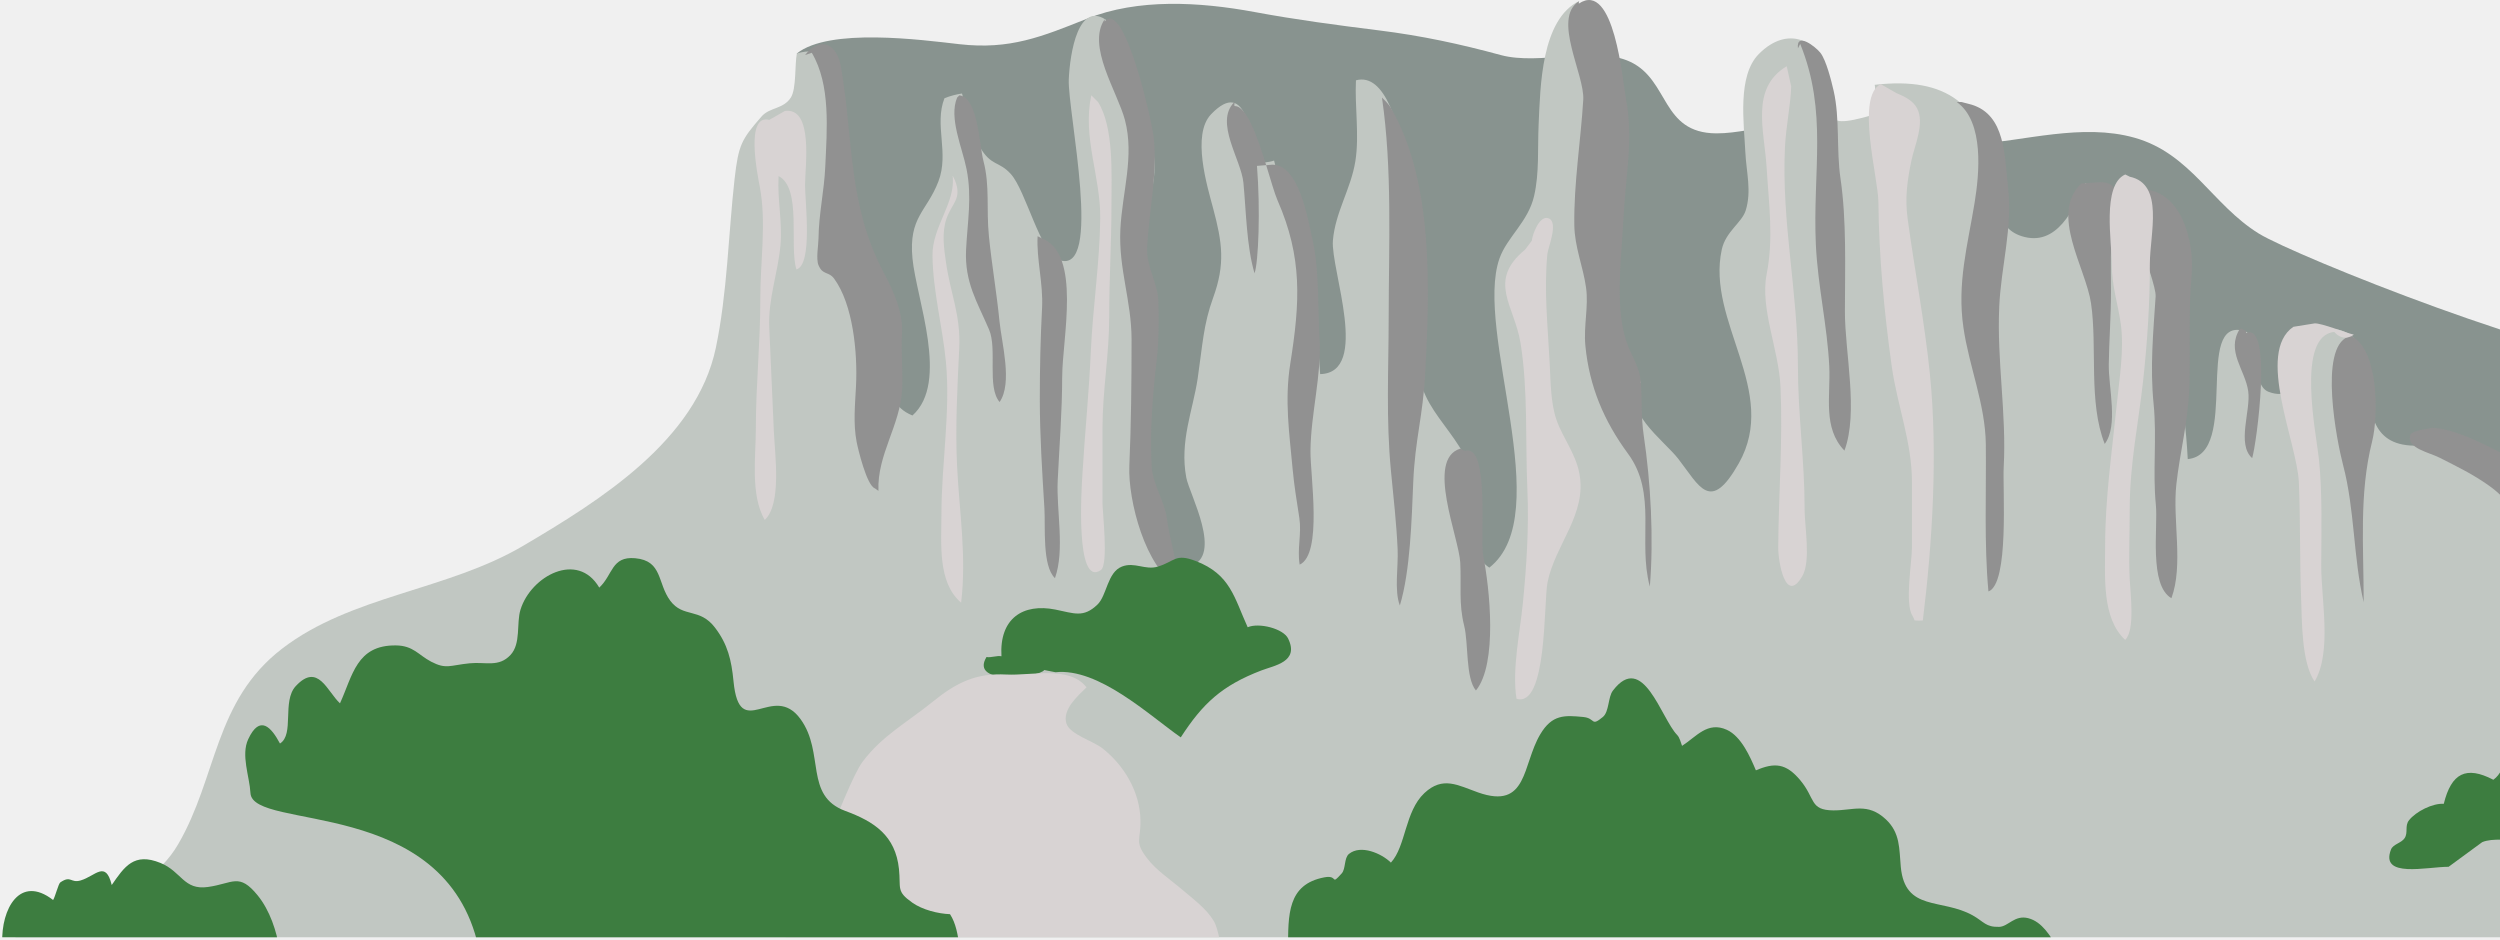
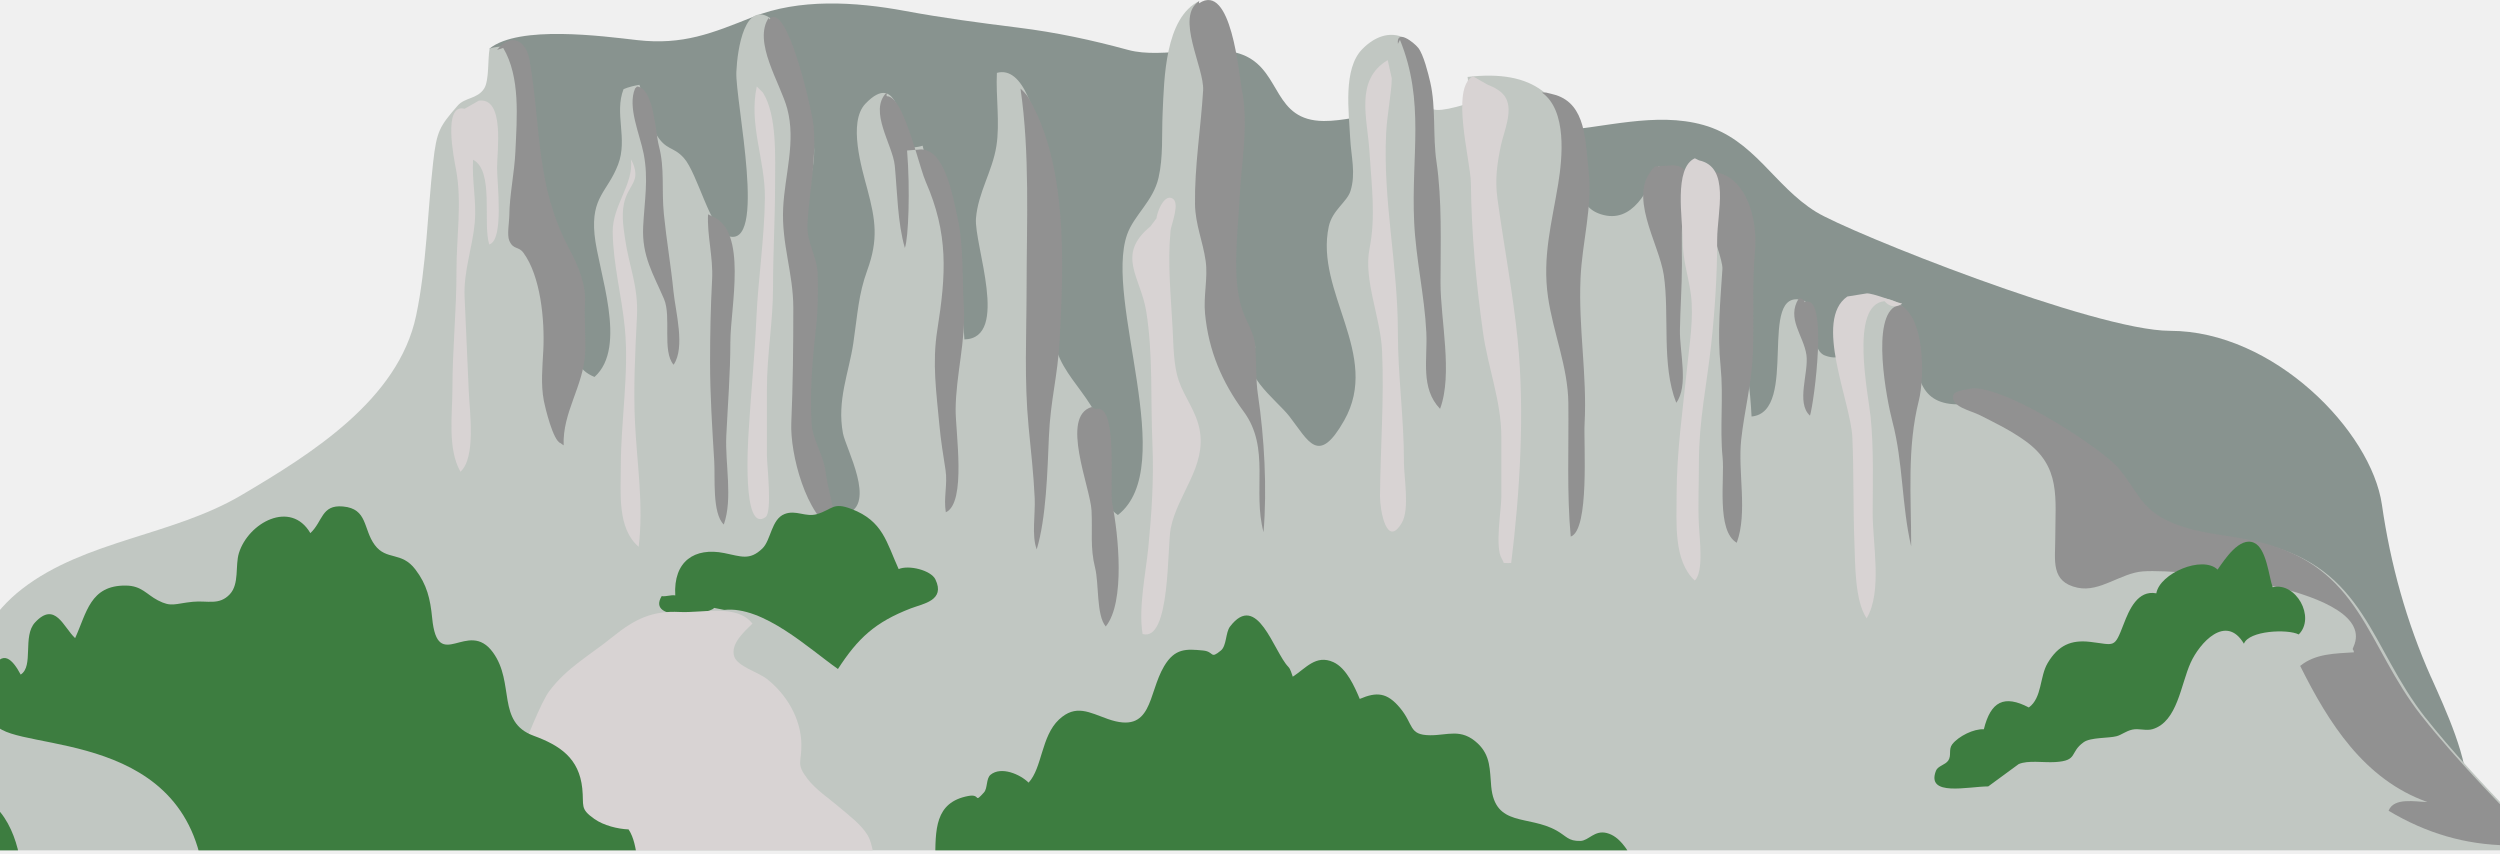
- <svg xmlns="http://www.w3.org/2000/svg" width="825" height="310" viewBox="0 0 825 310" fill="none">
-   <g clip-path="url(#clip0_24_6759)">
-     <path d="M969.086 246.295C960.151 226.217 954.339 205.135 951.237 183.602C947.382 156.788 911.794 120.327 874.168 120.327C846.983 120.327 757.426 84.498 745.419 77.079C729.999 67.552 722.932 50.667 704.42 45.456C687.073 40.568 668.18 46.531 650.842 47.685C636.246 48.659 620.706 47.334 606.521 45.477C599.614 44.573 594.745 41.672 587.276 41.782C580.108 41.893 573.292 44.061 566.355 44.011C548.094 43.88 550.965 26.473 537.945 20.379C526.45 15.008 508.149 21.674 495.229 18.161C481.817 14.517 469.118 11.776 455.064 10.029C441.069 8.282 427.647 6.506 414.055 3.976C395.794 0.583 375.505 -0.562 358.69 6.174C343.813 12.127 333.232 16.474 316.637 14.587C303.918 13.131 273.711 9.075 262.949 17.649L277.666 51.369C274.243 59.441 282.164 77.41 283.479 86.234C285.597 100.46 288.287 115.106 286.239 129.593C283.91 146.076 279.845 163.072 272.647 178.261C263.762 197.014 254.366 215.425 255.059 236.437C255.822 259.606 271.994 277.797 298.346 281.612C350.478 289.161 405.381 276.954 457.563 274.956C499.305 273.36 540.716 268.109 582.447 266.122C630.875 263.823 679.182 263.17 727.68 263.17C782.724 263.17 838.148 263.702 891.726 276.361C923.248 283.81 949.58 293.136 982.116 288.89C983.13 276.723 974.166 257.649 969.106 246.295H969.086Z" fill="#88938F" />
-     <path d="M967.058 261.032C946.96 235.493 945.284 206.942 908.029 197.857C896.615 195.076 884.839 197.235 874.158 192.687C862.663 187.798 861.66 180.731 854.271 172.469C847.525 164.929 801.205 128.588 796.748 147.07C766.922 146.729 797.983 97.297 755.829 110.739C759.594 116.06 760.307 133.758 748.601 129.291C742.478 126.952 746.122 110.85 740.63 109.233C723.705 104.274 739.446 149.871 721.958 151.497C720.954 131.048 716.186 111.884 717.24 91.214C717.702 82.018 721.908 72.069 712.592 65.012C704.009 58.507 696.279 66.287 688.167 60.374C684.443 68.847 678.791 81.657 667.136 77.932C657.579 74.87 659.616 64.42 658.03 56.208C653.854 34.695 642.681 25.198 618.648 27.989C619.31 30.82 617.543 35.046 618.206 37.877C597.506 43.961 606.802 36.381 602.525 22.186C600.005 13.824 590.187 8.001 580.43 17.799C573.262 24.997 575.5 40.577 575.962 50.225C576.283 56.85 578.091 63.044 576.073 69.479C574.818 73.475 569.477 76.416 568.182 82.359C563.012 106.182 587.276 129.07 573.794 152.913C564.377 169.557 560.844 160.442 553.826 151.407C549.028 145.223 534.19 134.843 541.469 126.239C534.532 114.173 532.092 111.452 532.915 98.683C533.638 87.439 535.204 74.8 535.797 63.175C536.389 51.45 537.282 36.783 532.474 26.242C528.498 17.528 515.217 10.551 521.18 0.301C508.581 6.455 508.32 28.491 507.748 41.029C507.376 49.201 508.009 56.981 506.262 64.641C504.305 73.204 497.328 78.233 494.838 85.271C486.345 109.294 513.942 169.708 491.475 187.326C483.363 181.684 489.146 174.436 488.554 166.485C487.911 157.902 486.124 154.639 481.546 147.341C477.41 140.746 471.909 135.204 469.419 128.076C466.468 119.634 469.62 115.598 469.038 107.788C468.024 94.145 466.498 21.353 447.464 26.503C447.033 35.046 448.629 44.703 447.274 53.166C445.808 62.382 440.628 70.011 439.855 79.408C439.082 88.844 452.283 123.047 435.648 123.459C434.394 98.11 426.332 77.621 420.45 52.986C418.663 53.648 416.173 53.608 414.657 54.13C412.84 45.968 411.645 25.188 399.649 37.716C393.204 44.452 398.374 61.418 400.332 68.746C403.343 80 404.397 87.088 400.332 98.261C397.089 107.196 396.848 113.912 395.242 124.824C393.686 135.355 389.208 145.635 391.477 157.621C392.521 163.142 403.805 183.531 392.692 186.884C379.109 190.98 377.423 135.545 377.784 126.631C378.095 118.79 381.177 111.372 380.806 102.969C380.505 96.062 376.7 88.855 376.72 82.349C376.75 67.582 384.611 59.661 378.969 43.981C376.469 37.044 370.757 10.973 365.677 7.047C355.789 -0.582 353.058 17.889 352.697 26.192C352.245 36.582 364.272 91.445 349.384 85.742C343.26 83.393 338.572 63.034 333.623 57.483C329.618 52.995 327.098 55.013 323.293 48.408C320.663 43.82 318.856 35.759 317.46 30.85C315.613 31.131 313.445 31.673 311.668 32.426C308.225 41.24 313.294 50.446 309.67 59.882C305.855 69.841 299.802 71.547 301.117 85.301C302.392 98.652 313.365 126.199 301.107 137.111C288.578 132.032 295.847 117.184 295.244 107.477C294.361 93.302 284.633 88.844 280.417 76.446C276.702 65.494 275.598 53.748 276.06 42.505C276.451 32.867 278.459 13.071 262.969 17.639C262.236 21.152 262.849 29.274 260.971 32.205C258.482 36.07 253.984 35.357 251.304 38.449C244.718 46.038 243.705 47.645 242.41 59.069C240.392 76.898 240.02 96.775 236.216 114.825C229.771 145.384 198.128 165.08 172.679 180.098C147.592 194.905 115.98 196.441 93.061 214.08C70.634 231.337 71.708 256.464 58.778 278.62C46.5 299.672 18.803 298.497 0.03 312.602H1013.98C1015.29 312.592 985.64 284.613 967.078 261.022L967.058 261.032Z" fill="#C1C7C2" />
-     <path d="M291.741 90.19C279.664 67.341 281.742 46.46 277.475 21.855C276.211 14.597 270.739 11.726 265.67 18.161L267.888 17.418C274.183 28.009 272.888 42.726 272.335 55.054C271.984 62.984 270.197 70.634 270.107 78.665C270.077 80.944 269.233 85.451 270.107 87.519C271.562 90.943 273.45 89.467 275.267 91.957C281.471 100.429 283.037 116.251 282.485 127.374C282.184 133.498 281.511 139.692 282.686 145.825C283.117 148.074 286.029 160.281 288.719 161.155C288.719 161.155 289.914 162.018 289.884 161.988C289.422 149.951 297.091 140.455 297.704 128.448C297.995 122.756 297.312 115.759 297.654 110.408C298.105 103.371 295.164 96.655 291.751 90.18L291.741 90.19Z" fill="#919191" />
-     <path d="M329.828 105.991C328.905 96.635 327.278 87.329 326.345 77.952C325.431 68.847 326.716 61.378 324.518 53.046C323.173 47.936 322.771 32.155 316.587 31.462L315.854 32.205C313.033 38.861 317.551 48.709 318.966 55.816C320.813 65.082 319.267 73.114 318.806 82.389C318.274 93.201 322.5 99.666 326.385 108.752C329.156 115.227 325.612 127.665 329.868 132.674C334.215 126.37 330.551 113.269 329.828 106.001V105.991Z" fill="#919191" />
-     <path d="M350.529 124.252C350.529 111.854 356.943 83.885 343.883 78.685L342.407 77.952C342.006 85.491 344.294 93.573 343.883 101.564C343.341 112.084 343.14 121.29 343.14 131.821C343.14 143.858 343.933 155.904 344.656 167.78C345.027 173.854 343.873 186.754 348.139 190.789C351.472 181.333 348.561 168.583 349.043 158.555C349.585 147.16 350.519 135.857 350.519 124.262L350.529 124.252Z" fill="#919191" />
-     <path d="M385.133 171.585C384.48 165.582 380.364 159.87 380.053 153.947C379.41 141.85 380.384 130.255 381.77 118.279C382.402 112.868 382.482 105.118 382.262 99.335C382.021 93.282 378.226 88.041 378.557 81.626C379.17 69.65 381.98 57.513 380.746 45.507C380.194 40.156 371.048 -0.401 364.553 7.098V6.355C358.509 15.119 368.769 30.328 371.219 39.563C374.421 51.66 370.305 63.476 369.723 75.724C369.101 88.784 373.407 99.245 373.417 112.044C373.417 125.998 373.277 140.053 372.684 153.776C372.192 165.04 378.045 187.728 388.676 193.319C389.219 187.818 385.745 177.046 385.153 171.575L385.133 171.585Z" fill="#919191" />
-     <path d="M407.489 35.026C407.068 34.705 407.66 33.972 407.258 33.771C400.753 40.387 409.587 52.714 410.32 60.244C411.234 69.66 411.334 81.135 413.995 90.19C415.3 86.556 415.962 69.098 414.798 54.742L417.829 54.491C415.029 45.426 411.374 34.895 407.479 35.016L407.489 35.026Z" fill="#919191" />
-     <path d="M435.438 111.894C434.855 102.066 435.408 89.125 433.199 79.428C431.512 72.009 428.742 54.431 419.897 54.341L417.839 54.511C419.365 59.45 420.64 63.948 421.564 66.056C429.886 85.08 429.013 99.686 425.79 120.015C423.863 132.142 425.479 142.854 426.563 154.74C427.075 160.331 427.949 165.511 428.782 170.932C429.585 176.163 428.009 181.142 428.892 186.332C436.512 182.849 432.366 156.918 432.456 148.767C432.587 136.328 436.16 123.9 435.448 111.894H435.438Z" fill="#919191" />
-     <path d="M470.323 123.208C471.768 95.731 473.234 59.802 458.818 35.327C458.427 34.665 457.102 33.269 457.523 33.671L456.048 32.195C459.491 55.776 458.286 80.814 458.266 104.686C458.246 122.134 457.353 138.096 459.019 155.443C459.842 164.016 460.836 172.71 461.218 181.253C461.479 187.105 460.053 194.835 461.95 199.825C465.404 188.421 465.846 171.485 466.378 158.966C466.98 144.912 469.56 137.453 470.313 123.218L470.323 123.208Z" fill="#919191" />
-     <path d="M481.888 148.054C470.423 151.547 481.456 177.247 481.888 185.69C482.279 193.36 481.325 199.132 483.183 206.521C484.628 212.263 483.594 223.777 487.058 227.863C494.256 219.049 491.605 194.052 489.437 183.301C488.323 177.769 491.736 146.247 483.373 148.797L481.898 148.054H481.888Z" fill="#919191" />
-     <path d="M542.422 143.627C541.569 137.875 541.87 132.112 541.499 126.49C541.107 120.588 538.186 117.516 536.459 111.894C532.925 100.439 535.134 84.427 535.726 72.25C536.409 58.095 539.17 45.848 536.499 32.215C535.516 27.166 532.735 -6.726 520.999 1.205V0.462C512.195 6.164 522.977 24.606 522.475 32.928C521.652 46.5 519.333 60.495 519.524 74.258C519.624 81.586 522.405 87.831 523.399 94.918C524.272 101.142 522.545 107.577 523.178 114.123C524.483 127.555 529.291 138.909 537.232 149.7C547.03 163.012 540.384 178.542 544.45 193.57C545.765 177.639 544.751 159.308 542.422 143.617V143.627Z" fill="#919191" />
-     <path d="M608.82 102.849C608.83 88.604 609.422 72.802 607.344 58.758C605.989 49.593 607.193 39.072 605.105 29.977C604.362 26.734 602.636 19.807 600.718 17.408C599.072 15.34 592.687 10.431 593.32 15.952L594.062 14.476C603.238 37.004 598.118 56.519 599.232 80.713C599.865 94.346 603.017 107.537 603.66 120.929C604.131 130.767 601.431 141.157 608.659 148.707C613.367 136.058 608.81 116.381 608.82 102.849Z" fill="#919191" />
-     <path d="M659.737 101.373C660.359 87.57 664.204 75.493 662.648 61.709C661.474 51.339 661.785 38.017 650.722 34.564C649.477 34.173 648.393 33.992 647.198 33.661H645.723C654.898 40.186 653.161 57.463 651.625 66.869C649.306 81.054 645.803 93.402 647.921 108.029C649.778 120.919 655.169 133.437 655.32 146.568C655.501 162.681 654.728 179.476 656.183 195.177C663.12 192.677 660.831 161.225 661.223 154.128C662.186 136.61 658.944 119.132 659.747 101.363L659.737 101.373Z" fill="#919191" />
-     <path d="M691.47 60.233L686.842 60.545C676.301 70.584 688.278 88.252 690.034 100.048C692.173 114.464 689.111 132.755 694.562 146.498C699.12 140.404 695.787 128.026 695.897 120.176C696.008 112.456 696.63 104.334 696.63 96.374C696.63 88.413 696.289 80.924 697.403 73.515C698.327 67.351 701.067 59.139 691.46 60.233H691.47Z" fill="#919191" />
-     <path d="M706.94 62.492C697.353 61.388 711.718 92.207 711.357 97.829C710.574 109.725 709.48 121.24 710.694 133.327C711.809 144.46 710.343 155.553 711.427 166.495C712.19 174.135 709.088 193.048 716.567 197.415C720.613 186.372 716.898 171.746 718.194 159.86C719.338 149.379 722.089 139.149 722.46 128.087C722.872 115.769 722.119 103.381 723.203 91.224C724.327 78.555 719.288 62.723 706.94 62.492Z" fill="#919191" />
-     <path d="M741.183 109.916V109.183C740.209 108.932 740.219 108.34 739.135 108.541C734.517 115.869 740.932 122.073 741.915 129.111C742.809 135.495 738.04 146.558 743.211 151.186C744.656 146.628 750.117 106.041 741.183 109.916Z" fill="#919191" />
-     <path d="M774.853 111.151C765.145 114.925 771.159 145.655 773.197 153.374C777.122 168.282 776.53 183.782 780.013 198.74C780.033 180.48 778.437 162.962 782.804 145.665C784.912 137.302 785.213 113.982 774.843 110.408V111.141L774.853 111.151Z" fill="#919191" />
-     <path d="M965.572 260.299C945.484 234.76 943.798 206.219 906.544 197.124C895.129 194.343 885.301 194.544 874.61 190.006C863.115 185.118 862.232 177.92 854.843 169.658C849.502 163.684 817.217 141.689 802.701 141.177C801.506 141.529 795.845 141.92 795.353 143.667C794.168 147.903 801.607 149.279 805.07 151.045C810.742 153.937 815.983 156.416 821.514 160.372C834.595 169.748 832.416 181.042 832.416 196.02C832.416 203.82 830.669 211.701 840.588 213.779C848.719 215.485 856.219 208.418 864.31 207.826C879.509 206.711 950.253 214.281 940.937 235.172C940.254 236.707 940.816 235.714 941.057 237.26C934.211 237.721 927.083 237.671 921.501 242.209C931.811 262.899 944.722 283.519 967.771 291.721C963.404 291.62 955.543 289.944 953.656 294.893C967.5 303.145 981.494 307.221 997.084 307.492C997.225 307.291 997.195 307.09 996.994 306.9C999.594 306.789 1003.17 306.388 1007.19 305.966C998.018 296.499 978.934 277.265 965.582 260.299H965.572Z" fill="#919191" />
-     <path d="M265.67 60.966C265.67 54.873 268.521 35.357 259.024 36.612L253.854 39.563C245.843 37.475 249.989 57.694 250.742 61.699C252.97 73.626 250.872 86.335 250.902 98.602C250.933 112.898 249.427 127.002 249.427 141.368C249.427 150.835 247.58 163.253 252.358 171.585C258.04 166.345 255.701 149.891 255.37 142.342C254.868 130.978 254.336 119.353 253.854 107.989C253.452 98.532 256.745 90.059 257.558 80.884C258.241 73.274 256.484 65.805 256.936 58.105C264.696 62.091 260.379 81.185 262.819 88.915C268.26 87.379 265.66 66.608 265.66 60.966H265.67Z" fill="#D8D3D3" />
-     <path d="M314.368 58.015C315.453 66.939 307.592 74.73 307.723 84.397C307.883 96.293 311.026 107.647 312.15 119.413C313.706 135.686 310.674 153.124 310.674 169.648C310.674 179.425 309.349 192.205 317.169 198.881C319.006 183.672 316.587 168.975 315.844 153.957C315.202 141.107 315.925 127.866 316.547 114.996C317.079 103.993 313.696 97.066 312.2 86.746C311.527 82.108 310.724 76.868 312.331 72.19C314.117 66.97 317.581 65.665 315.121 59.481L314.389 58.005L314.368 58.015Z" fill="#D8D3D3" />
-     <path d="M360.126 31.452C357.144 45.446 363.218 58.166 363.077 72.019C362.927 86.757 360.618 101.323 359.965 116.11C359.353 130.014 357.967 143.336 357.174 156.898C356.974 160.342 354.695 194.123 363.298 188.109C365.858 186.322 363.82 168.925 363.82 165.933V141.398C363.82 128.789 366.039 117.285 366.039 104.505C366.039 91.726 366.782 80.03 366.782 67.612C366.782 57.483 367.615 42.023 362.354 33.671L360.136 31.452H360.126Z" fill="#D8D3D3" />
-     <path d="M521.18 156.165C519.905 149.56 515.709 144.51 513.621 138.497C511.723 133.016 511.703 125.798 511.402 120.005C510.77 107.567 509.475 95.972 510.629 83.845C510.83 81.767 514.253 73.686 511.262 72.15C508.129 70.543 505.65 77.46 505.509 79.418L503.291 82.369C490.682 92.74 499.747 100.72 501.775 113.199C504.294 128.659 503.341 145.936 504.033 161.496C504.596 174.165 503.752 186.734 502.558 198.971C501.644 208.398 498.894 220.987 500.45 230.594C510.649 233.636 509.364 198.73 510.689 192.155C513.199 179.646 523.8 169.668 521.18 156.175V156.165Z" fill="#D8D3D3" />
-     <path d="M595.528 167.971C595.528 151.949 593.31 136.811 593.31 120.748C593.31 96.213 587.838 73.194 589.043 48.428C589.364 41.842 591.031 33.641 591.091 28.501L589.615 21.855C577.548 29.103 582.237 43.037 582.969 55.064C583.742 67.683 585.329 78.615 582.989 90.511C580.771 101.795 587.005 115.408 587.557 127.555C588.37 145.243 586.935 162.982 586.814 180.54C586.784 185.499 589.244 199.644 594.765 190.117C597.656 185.138 595.508 173.693 595.508 167.971H595.528Z" fill="#D8D3D3" />
-     <path d="M636.898 123.709C635.182 106.663 631.859 89.336 629.52 72.2C628.576 65.293 629.399 59.551 630.795 52.855C631.789 48.086 635.252 40.587 632.612 35.698C631.226 33.128 628.446 31.823 625.785 30.709L620.615 27.758C612.333 32.064 619.802 58.456 619.872 66.709C620.043 84.658 621.8 103.17 624.259 120.788C626.087 133.889 630.975 145.895 630.945 159.117C630.925 166.315 630.945 173.512 630.945 180.7C630.945 185.409 628.516 199.102 631.116 203.228C631.467 203.78 631.558 204.101 631.819 204.744C632.762 204.814 633.576 204.834 634.529 204.764C637.691 179.335 639.509 149.68 636.888 123.719L636.898 123.709Z" fill="#D8D3D3" />
-     <path d="M702.804 58.306L701.328 57.574C693.568 61.037 696.921 79.95 696.901 87.279C696.881 94.517 698.979 100.249 699.893 107.166C700.987 115.508 699.381 125.125 698.547 133.377C696.961 149.068 694.692 164.317 694.692 180.259C694.692 190.147 693.548 204.021 701.308 211.159C704.611 208.047 703.045 196.01 702.804 191.111C702.432 183.562 702.824 176.193 702.804 168.473C702.774 153.023 705.665 140.033 707.251 125.467C708.647 112.617 709.45 100.249 709.45 87.098C709.45 77.18 714.319 60.726 702.804 58.316V58.306Z" fill="#D8D3D3" />
-     <path d="M770.316 109.555C773.468 113.089 776.7 110.539 776.74 110.418C774.672 110.037 765.939 106.513 763.79 106.724L756.803 107.848C744.385 116.381 758.058 146.127 758.62 159.117C759.172 171.716 758.871 184.576 759.363 197.325C759.664 205.316 759.504 218.537 763.81 224.902C769.603 215.214 765.979 197.807 766.009 186.583C766.039 174.918 766.41 163.032 765.256 151.578C764.443 143.537 757.506 110.77 770.326 109.545L770.316 109.555Z" fill="#D8D3D3" />
-     <path d="M85.029 295.475C78.866 287.906 76.928 291.54 68.616 292.705C60.575 293.839 59.962 287.625 52.965 284.774C44.191 281.19 41.059 286.019 36.873 292.052C34.825 283.75 31.512 289.101 26.603 290.546C23.26 291.53 23.491 288.739 19.907 291.189C19.265 291.63 18.231 295.907 17.528 297.001C6.495 288.468 0.351 300.053 0.743 311.136L92.248 313.355C91.324 307.392 89.075 300.445 85.029 295.475Z" fill="#3D7D40" />
-     <path d="M425.067 313.355C425.067 301.739 424.837 291.841 437.044 289.522C441.792 288.619 438.911 292.494 442.766 288.227C444.141 286.711 443.499 283.147 445.165 281.792C449.05 278.63 455.927 281.632 458.999 284.663C463.978 279.272 463.577 267.778 470.052 261.714C476.145 256.012 481.115 259.154 487.801 261.514C504.234 267.306 502.287 252.418 508.28 242.329C512.205 235.714 516.351 236.015 522.485 236.607C526.601 237.009 524.914 239.94 528.94 236.607C531.068 234.85 530.606 230.072 532.243 227.923C542.191 214.833 548.155 237.099 553.475 242.56C554.308 243.413 554.65 245.04 555.081 246.134C559.79 243.132 563.474 237.932 569.869 240.843C574.617 243.012 577.568 249.768 579.446 254.215C585.61 251.575 589.374 251.846 594.062 257.448C599.162 263.531 597.124 267.346 604.965 267.427C611.47 267.497 616.279 264.756 622.302 270.358C627.121 274.845 626.709 280.096 627.261 286.059C628.657 300.956 640.693 296.308 651.023 302.091C654.677 304.139 655.27 305.996 659.727 305.865C662.729 305.785 664.817 301.83 669.334 303.004C673.972 304.209 676.632 308.978 678.941 312.692C678.931 313.244 678.911 313.214 678.901 312.622L425.047 313.355H425.067Z" fill="#3D7D40" />
-     <path d="M911.503 213.598C910.087 209.703 909.284 199.483 904.747 197.435C899.456 195.046 894.025 203.529 891.465 207.173C885.894 201.902 870.434 208.528 869.179 215.806C862.372 214.531 859.31 221.8 857.303 227C853.819 236.025 854.14 234.519 845.136 233.465C838.229 232.652 833.521 234.649 829.646 241.185C826.704 246.154 827.668 253.784 822.809 257.327C813.824 252.629 808.955 255.099 806.446 265.258C802.822 265.007 797.24 267.778 794.951 270.719C793.505 272.586 794.76 274.765 793.505 276.622C792.431 278.218 789.721 278.58 789.038 280.316C785.284 289.924 800.854 286.039 808.042 286.039L819.115 277.917C822.558 276.441 828.089 277.445 832.396 277.184C840.889 276.672 837.476 273.721 842.756 269.956C845.286 268.149 851.831 268.551 854.723 267.778C856.63 267.266 858.025 265.931 860.445 265.379C862.804 264.846 865.484 265.921 867.824 265.208C876.879 262.477 878.043 249.015 881.667 241.024C884.9 233.886 894.497 223.115 901.042 234.137C902.849 229.349 916.924 228.706 920.969 230.764C927.204 224.56 919.945 211.57 911.503 213.588V213.598Z" fill="#3D7D40" />
-     <path d="M425.098 210.737C423.461 207.384 415.39 205.396 411.736 206.992C407.279 197.204 406.054 189.535 394.599 185.138C387.773 182.507 387.743 185.278 382.071 186.985C377.905 188.24 374.431 185.338 370.245 186.965C365.386 188.852 365.316 196.492 362.144 199.523C357.506 203.971 354.464 202.395 348.29 201.16C337.568 199.021 329.748 204.061 330.481 216.569C329.065 216.248 326.947 217.122 325.552 216.81C319.759 226.307 342.879 223.627 344.606 221.107L348.3 221.84C362.505 220.314 379.17 235.985 389.65 243.333C396.908 232.15 403.132 226.297 416.193 221.268C420.56 219.591 428.842 218.427 425.088 210.737H425.098Z" fill="#3D7D40" />
-     <path d="M400.542 303.928C398.153 299.892 393.686 296.63 390.192 293.638C386.418 290.395 381.649 287.304 378.567 283.268C374.271 277.646 376.499 277.506 376.349 270.559C376.158 261.283 370.948 252.539 363.78 246.927C360.738 244.548 353.119 242.359 351.944 238.826C350.398 234.178 355.779 229.56 358.55 226.819C352.888 219.591 340.49 223.024 332.077 222.593C322.309 222.091 315.884 225.002 307.763 231.598C299.41 238.374 291.108 242.751 284.643 251.394C278.881 259.104 263.702 304.109 257.639 311.698L403.654 314.107C402.61 312.561 402.279 306.879 400.542 303.938V303.928Z" fill="#D8D3D3" />
-     <path d="M316.617 311.969C316.025 308.536 315.523 304.781 313.505 301.679C309.6 301.529 304.44 300.264 301.047 297.865C295.686 294.08 297.322 293.217 296.66 286.792C295.505 275.729 288.508 271.121 278.951 267.607C265.348 262.608 272.235 248.453 264.194 237.33C255.048 224.681 244.056 245.381 242.058 224.801C241.375 217.814 240.161 212.634 235.944 207.113C230.855 200.437 225.464 203.981 221.187 198.238C216.891 192.466 218.698 185.017 209.582 184.214C201.722 183.521 202.314 189.685 197.756 193.912C190.629 181.734 175.199 190.077 171.766 201.18C170.36 205.717 171.987 212.363 168.463 216.138C164.568 220.304 160.281 218.356 154.981 218.888C148.365 219.551 147.261 220.956 142.251 218.336C138.075 216.148 136.409 213.046 130.626 212.986C117.626 212.845 116.401 222.914 112.195 232.1C107.968 228.205 104.947 218.497 97.598 226.418C92.99 231.387 97.227 242.359 92.388 245.361C89.527 239.98 85.752 235.704 81.907 243.946C79.458 249.196 82.369 256.293 82.65 261.694C83.293 274.394 146.849 262.437 157.922 312.612L315.844 311.136C316.045 311.387 316.697 312.963 316.617 311.959V311.969Z" fill="#3D7D40" />
+ <svg xmlns="http://www.w3.org/2000/svg" width="375" height="128" viewBox="0 0 375 128" fill="none">
+   <g clip-path="url(#clip0_20_2652)">
+     <path d="M364.65 101.572C360.965 93.292 358.568 84.598 357.289 75.717C355.699 64.659 341.023 49.623 325.506 49.623C314.295 49.623 277.362 34.847 272.41 31.787C266.051 27.858 263.136 20.895 255.502 18.746C248.348 16.73 240.557 19.189 233.407 19.665C227.387 20.067 220.978 19.52 215.129 18.755C212.28 18.382 210.272 17.186 207.192 17.231C204.236 17.277 201.425 18.171 198.564 18.15C191.034 18.096 192.218 10.918 186.848 8.404C182.108 6.19 174.56 8.939 169.232 7.49C163.701 5.987 158.464 4.856 152.668 4.136C146.897 3.416 141.361 2.683 135.756 1.64C128.225 0.24 119.858 -0.232 112.923 2.546C106.788 5.001 102.424 6.794 95.581 6.016C90.335 5.415 77.878 3.743 73.44 7.278L79.509 21.185C78.097 24.513 81.364 31.924 81.906 35.563C82.78 41.429 83.889 47.47 83.045 53.444C82.084 60.242 80.408 67.251 77.439 73.515C73.775 81.248 69.9 88.841 70.186 97.506C70.501 107.062 77.17 114.563 88.038 116.136C109.537 119.25 132.179 114.215 153.699 113.392C170.913 112.733 187.991 110.568 205.201 109.748C225.172 108.8 245.094 108.531 265.095 108.531C287.794 108.531 310.652 108.751 332.747 113.971C345.747 117.043 356.606 120.889 370.024 119.138C370.442 114.12 366.745 106.254 364.658 101.572H364.65Z" fill="#88938F" />
+     <path d="M363.814 107.649C355.526 97.117 354.834 85.343 339.47 81.596C334.763 80.45 329.907 81.34 325.502 79.464C320.762 77.448 320.348 74.533 317.301 71.126C314.518 68.017 295.416 53.03 293.578 60.652C281.278 60.511 294.087 40.126 276.703 45.669C278.256 47.863 278.55 55.162 273.723 53.32C271.197 52.355 272.7 45.715 270.435 45.048C263.455 43.003 269.947 61.807 262.735 62.478C262.321 54.044 260.354 46.141 260.789 37.617C260.98 33.824 262.714 29.722 258.872 26.811C255.333 24.128 252.145 27.337 248.8 24.898C247.264 28.393 244.933 33.675 240.126 32.139C236.185 30.877 237.025 26.567 236.371 23.18C234.649 14.308 230.041 10.392 220.13 11.543C220.403 12.71 219.674 14.453 219.948 15.621C211.411 18.13 215.245 15.004 213.481 9.15C212.442 5.701 208.393 3.3 204.369 7.341C201.413 10.309 202.336 16.734 202.526 20.713C202.659 23.445 203.404 26 202.572 28.654C202.054 30.301 199.852 31.514 199.318 33.965C197.186 43.789 207.192 53.229 201.632 63.061C197.749 69.925 196.291 66.166 193.398 62.44C191.419 59.89 185.3 55.609 188.301 52.061C185.44 47.085 184.434 45.963 184.774 40.697C185.072 36.06 185.718 30.848 185.962 26.054C186.206 21.218 186.575 15.169 184.592 10.822C182.952 7.229 177.475 4.351 179.934 0.125C174.738 2.662 174.631 11.75 174.395 16.921C174.242 20.291 174.502 23.499 173.782 26.658C172.975 30.189 170.098 32.264 169.071 35.166C165.568 45.073 176.949 69.988 167.684 77.253C164.339 74.927 166.723 71.938 166.479 68.659C166.214 65.119 165.477 63.773 163.589 60.764C161.884 58.044 159.615 55.758 158.588 52.819C157.371 49.337 158.671 47.673 158.431 44.452C158.013 38.826 157.383 8.806 149.534 10.93C149.356 14.453 150.014 18.436 149.455 21.926C148.851 25.727 146.715 28.873 146.396 32.748C146.077 36.64 151.521 50.745 144.661 50.914C144.144 40.461 140.819 32.011 138.393 21.851C137.656 22.125 136.629 22.108 136.004 22.323C135.255 18.957 134.762 10.388 129.815 15.554C127.157 18.332 129.289 25.329 130.096 28.351C131.338 32.992 131.773 35.915 130.096 40.523C128.759 44.208 128.66 46.977 127.997 51.477C127.356 55.82 125.509 60.06 126.445 65.003C126.876 67.28 131.529 75.688 126.946 77.071C121.344 78.76 120.649 55.899 120.798 52.223C120.926 48.989 122.197 45.93 122.044 42.465C121.92 39.616 120.351 36.644 120.359 33.961C120.372 27.871 123.613 24.605 121.286 18.138C120.256 15.277 117.9 4.525 115.805 2.907C111.727 -0.24 110.601 7.378 110.452 10.802C110.266 15.087 115.225 37.712 109.086 35.36C106.56 34.392 104.627 25.996 102.586 23.706C100.934 21.856 99.895 22.688 98.326 19.964C97.241 18.072 96.496 14.747 95.921 12.723C95.159 12.839 94.264 13.062 93.532 13.373C92.112 17.008 94.202 20.804 92.708 24.696C91.135 28.802 88.638 29.506 89.18 35.178C89.706 40.684 94.231 52.045 89.176 56.545C84.01 54.45 87.007 48.327 86.759 44.324C86.394 38.478 82.383 36.64 80.644 31.527C79.112 27.01 78.656 22.166 78.847 17.529C79.008 13.555 79.837 5.391 73.448 7.274C73.146 8.723 73.399 12.073 72.624 13.281C71.598 14.876 69.743 14.582 68.638 15.857C65.922 18.986 65.504 19.649 64.97 24.36C64.137 31.713 63.984 39.91 62.415 47.354C59.757 59.956 46.708 68.079 36.213 74.272C25.867 80.379 12.83 81.013 3.378 88.287C-5.871 95.403 -5.428 105.766 -10.76 114.903C-15.823 123.585 -27.246 123.1 -34.987 128.917H383.164C383.707 128.913 371.477 117.374 363.822 107.645L363.814 107.649Z" fill="#C1C7C2" />
+     <path d="M85.314 37.194C80.333 27.772 81.19 19.16 79.431 9.013C78.909 6.02 76.653 4.836 74.562 7.49L75.477 7.183C78.073 11.551 77.539 17.62 77.311 22.704C77.166 25.975 76.429 29.13 76.392 32.442C76.379 33.381 76.032 35.24 76.392 36.093C76.992 37.505 77.77 36.896 78.52 37.923C81.078 41.417 81.724 47.942 81.497 52.529C81.372 55.054 81.095 57.609 81.579 60.139C81.757 61.066 82.958 66.1 84.067 66.46C84.067 66.46 84.56 66.816 84.548 66.804C84.357 61.84 87.52 57.924 87.773 52.972C87.893 50.625 87.611 47.739 87.752 45.532C87.939 42.63 86.725 39.861 85.318 37.19L85.314 37.194Z" fill="#919191" />
+     <path d="M101.021 43.711C100.64 39.852 99.969 36.014 99.584 32.147C99.208 28.392 99.737 25.312 98.831 21.876C98.276 19.769 98.111 13.261 95.56 12.975L95.258 13.281C94.095 16.026 95.958 20.087 96.541 23.019C97.303 26.84 96.666 30.152 96.475 33.977C96.256 38.436 97.999 41.102 99.601 44.849C100.744 47.519 99.282 52.649 101.037 54.715C102.83 52.115 101.319 46.712 101.021 43.715V43.711Z" fill="#919191" />
+     <path d="M109.558 51.241C109.558 46.128 112.203 34.594 106.817 32.45L106.208 32.148C106.043 35.257 106.987 38.589 106.817 41.885C106.593 46.224 106.511 50.02 106.511 54.363C106.511 59.327 106.838 64.295 107.136 69.192C107.289 71.697 106.813 77.017 108.572 78.681C109.947 74.781 108.746 69.524 108.945 65.388C109.169 60.689 109.554 56.027 109.554 51.245L109.558 51.241Z" fill="#919191" />
+     <path d="M123.828 70.761C123.559 68.286 121.862 65.93 121.733 63.487C121.468 58.499 121.87 53.717 122.441 48.778C122.702 46.547 122.735 43.35 122.644 40.966C122.545 38.469 120.98 36.308 121.117 33.663C121.369 28.724 122.528 23.718 122.019 18.767C121.791 16.56 118.02 -0.166 115.341 2.927V2.621C112.849 6.235 117.08 12.507 118.09 16.316C119.411 21.305 117.713 26.177 117.473 31.228C117.217 36.614 118.993 40.928 118.997 46.207C118.997 51.962 118.939 57.758 118.695 63.417C118.492 68.062 120.905 77.419 125.29 79.725C125.513 77.456 124.081 73.014 123.837 70.757L123.828 70.761Z" fill="#919191" />
+     <path d="M133.048 14.445C132.874 14.312 133.119 14.01 132.953 13.927C130.27 16.655 133.913 21.739 134.216 24.845C134.592 28.728 134.634 33.46 135.731 37.194C136.269 35.696 136.542 28.496 136.062 22.576L137.312 22.472C136.157 18.734 134.65 14.391 133.044 14.441L133.048 14.445Z" fill="#919191" />
+     <path d="M144.574 46.145C144.334 42.092 144.562 36.755 143.651 32.756C142.955 29.697 141.813 22.447 138.165 22.41L137.317 22.48C137.946 24.517 138.472 26.372 138.853 27.242C142.285 35.087 141.925 41.111 140.596 49.494C139.801 54.495 140.467 58.913 140.914 63.815C141.125 66.121 141.486 68.257 141.829 70.493C142.16 72.65 141.511 74.703 141.875 76.843C145.017 75.407 143.307 64.713 143.345 61.351C143.398 56.222 144.872 51.096 144.578 46.145H144.574Z" fill="#919191" />
+     <path d="M158.961 50.811C159.557 39.479 160.161 24.662 154.216 14.569C154.055 14.296 153.508 13.72 153.682 13.886L153.074 13.277C154.494 23.002 153.997 33.327 153.989 43.172C153.98 50.368 153.612 56.95 154.299 64.104C154.639 67.64 155.048 71.225 155.206 74.748C155.313 77.162 154.725 80.35 155.508 82.407C156.932 77.704 157.114 70.72 157.334 65.558C157.582 59.761 158.646 56.685 158.957 50.815L158.961 50.811Z" fill="#919191" />
+     <path d="M163.73 61.057C159.002 62.498 163.552 73.097 163.73 76.578C163.892 79.741 163.498 82.122 164.264 85.169C164.86 87.537 164.434 92.286 165.862 93.971C168.831 90.336 167.738 80.027 166.843 75.593C166.384 73.312 167.791 60.312 164.343 61.364L163.734 61.057H163.73Z" fill="#919191" />
+     <path d="M188.694 59.232C188.343 56.859 188.467 54.483 188.314 52.165C188.152 49.73 186.947 48.463 186.235 46.145C184.778 41.421 185.689 34.818 185.933 29.796C186.215 23.959 187.353 18.908 186.252 13.286C185.846 11.203 184.699 -2.774 179.86 0.497V0.191C176.229 2.542 180.675 10.147 180.468 13.579C180.129 19.177 179.172 24.948 179.251 30.624C179.292 33.646 180.439 36.221 180.849 39.144C181.209 41.711 180.497 44.365 180.758 47.064C181.296 52.603 183.279 57.286 186.554 61.736C190.595 67.226 187.854 73.631 189.531 79.828C190.073 73.258 189.655 65.698 188.694 59.227V59.232Z" fill="#919191" />
+     <path d="M216.077 42.415C216.081 36.54 216.325 30.024 215.468 24.232C214.909 20.452 215.406 16.113 214.545 12.362C214.239 11.025 213.526 8.168 212.736 7.179C212.057 6.326 209.424 4.302 209.684 6.579L209.991 5.97C213.775 15.26 211.663 23.309 212.123 33.286C212.384 38.908 213.684 44.348 213.949 49.871C214.143 53.928 213.03 58.213 216.01 61.327C217.952 56.11 216.073 47.996 216.077 42.415Z" fill="#919191" />
+     <path d="M237.075 41.806C237.331 36.114 238.917 31.133 238.275 25.449C237.791 21.172 237.919 15.678 233.357 14.254C232.844 14.093 232.397 14.018 231.904 13.882H231.295C235.079 16.573 234.363 23.698 233.73 27.577C232.773 33.427 231.328 38.519 232.202 44.551C232.968 49.867 235.191 55.029 235.253 60.445C235.328 67.089 235.009 74.016 235.609 80.491C238.47 79.46 237.526 66.489 237.688 63.562C238.085 56.338 236.748 49.13 237.079 41.802L237.075 41.806Z" fill="#919191" />
+     <path d="M250.161 24.84L248.253 24.969C243.906 29.109 248.845 36.395 249.569 41.26C250.451 47.205 249.189 54.748 251.437 60.416C253.316 57.903 251.942 52.798 251.987 49.56C252.033 46.377 252.289 43.028 252.289 39.745C252.289 36.461 252.149 33.373 252.608 30.318C252.989 27.776 254.119 24.389 250.157 24.84H250.161Z" fill="#919191" />
+     <path d="M256.541 25.772C252.588 25.317 258.512 38.026 258.363 40.345C258.04 45.251 257.589 49.999 258.09 54.984C258.549 59.575 257.945 64.15 258.392 68.663C258.707 71.813 257.427 79.613 260.512 81.414C262.18 76.86 260.648 70.828 261.182 65.926C261.654 61.604 262.789 57.385 262.942 52.823C263.112 47.743 262.801 42.634 263.248 37.621C263.712 32.396 261.634 25.867 256.541 25.772Z" fill="#919191" />
+     <path d="M270.663 45.329V45.027C270.261 44.923 270.266 44.679 269.818 44.762C267.914 47.784 270.559 50.343 270.965 53.245C271.334 55.878 269.367 60.44 271.499 62.349C272.095 60.469 274.348 43.731 270.663 45.329Z" fill="#919191" />
+     <path d="M284.549 45.839C280.545 47.395 283.025 60.068 283.866 63.252C285.484 69.4 285.24 75.792 286.677 81.961C286.685 74.43 286.027 67.206 287.828 60.072C288.697 56.624 288.821 47.006 284.545 45.532V45.835L284.549 45.839Z" fill="#919191" />
+     <path d="M363.201 107.347C354.917 96.815 354.221 85.045 338.858 81.294C334.15 80.147 330.097 80.23 325.688 78.359C320.948 76.342 320.584 73.374 317.536 69.967C315.334 67.503 302.02 58.433 296.033 58.221C295.54 58.366 293.205 58.528 293.003 59.248C292.514 60.995 295.582 61.562 297.01 62.291C299.349 63.483 301.51 64.506 303.792 66.137C309.186 70.004 308.288 74.662 308.288 80.838C308.288 84.055 307.567 87.305 311.658 88.162C315.011 88.866 318.104 85.951 321.44 85.707C327.709 85.248 356.883 88.369 353.041 96.985C352.76 97.618 352.992 97.208 353.091 97.846C350.268 98.036 347.328 98.015 345.026 99.887C349.278 108.419 354.602 116.923 364.108 120.305C362.307 120.264 359.065 119.573 358.287 121.614C363.996 125.017 369.767 126.698 376.197 126.809C376.255 126.727 376.242 126.644 376.159 126.565C377.232 126.52 378.705 126.354 380.366 126.18C376.582 122.276 368.711 114.344 363.205 107.347H363.201Z" fill="#919191" />
+     <path d="M74.562 25.143C74.562 22.63 75.738 14.582 71.821 15.099L69.689 16.316C66.385 15.455 68.095 23.793 68.406 25.445C69.325 30.363 68.46 35.605 68.472 40.664C68.484 46.559 67.863 52.376 67.863 58.3C67.863 62.204 67.102 67.326 69.072 70.762C71.415 68.601 70.451 61.815 70.314 58.702C70.107 54.015 69.888 49.221 69.689 44.535C69.523 40.635 70.881 37.141 71.217 33.357C71.498 30.218 70.774 27.138 70.96 23.963C74.16 25.607 72.38 33.481 73.386 36.669C75.63 36.035 74.558 27.47 74.558 25.143H74.562Z" fill="#D8D3D3" />
+     <path d="M94.645 23.925C95.092 27.606 91.851 30.819 91.905 34.806C91.971 39.712 93.267 44.394 93.73 49.246C94.372 55.957 93.122 63.148 93.122 69.963C93.122 73.995 92.575 79.265 95.8 82.019C96.558 75.746 95.56 69.685 95.254 63.492C94.989 58.193 95.287 52.732 95.544 47.424C95.763 42.887 94.368 40.03 93.751 35.774C93.474 33.862 93.142 31.701 93.805 29.771C94.542 27.618 95.97 27.08 94.956 24.53L94.654 23.921L94.645 23.925Z" fill="#D8D3D3" />
+     <path d="M113.515 12.971C112.286 18.742 114.791 23.987 114.733 29.701C114.671 35.778 113.718 41.785 113.449 47.884C113.197 53.618 112.625 59.111 112.298 64.705C112.215 66.125 111.276 80.056 114.824 77.576C115.879 76.839 115.039 69.664 115.039 68.431V58.312C115.039 53.112 115.954 48.368 115.954 43.098C115.954 37.828 116.26 33.004 116.26 27.883C116.26 23.706 116.604 17.33 114.435 13.886L113.52 12.971H113.515Z" fill="#D8D3D3" />
+     <path d="M179.934 64.402C179.408 61.678 177.678 59.596 176.817 57.116C176.034 54.855 176.026 51.879 175.902 49.49C175.641 44.361 175.107 39.579 175.583 34.578C175.666 33.721 177.077 30.388 175.844 29.754C174.552 29.092 173.529 31.945 173.472 32.752L172.557 33.969C167.357 38.246 171.095 41.537 171.931 46.683C172.971 53.059 172.577 60.184 172.863 66.601C173.095 71.825 172.747 77.009 172.254 82.055C171.878 85.943 170.743 91.135 171.385 95.097C175.591 96.351 175.061 81.956 175.608 79.244C176.643 74.086 181.015 69.971 179.934 64.406V64.402Z" fill="#D8D3D3" />
+     <path d="M210.595 69.271C210.595 62.664 209.68 56.421 209.68 49.797C209.68 39.678 207.424 30.185 207.921 19.972C208.053 17.256 208.741 13.874 208.765 11.754L208.157 9.013C203.181 12.002 205.114 17.749 205.416 22.708C205.735 27.912 206.389 32.421 205.424 37.327C204.509 41.98 207.08 47.594 207.308 52.604C207.643 59.898 207.051 67.214 207.002 74.455C206.989 76.5 208.004 82.333 210.281 78.404C211.473 76.351 210.587 71.631 210.587 69.271H210.595Z" fill="#D8D3D3" />
+     <path d="M227.656 51.018C226.948 43.988 225.578 36.843 224.613 29.775C224.224 26.927 224.564 24.559 225.139 21.798C225.549 19.831 226.977 16.738 225.888 14.722C225.317 13.662 224.17 13.124 223.073 12.665L220.941 11.447C217.526 13.224 220.606 24.108 220.635 27.511C220.705 34.913 221.43 42.547 222.444 49.813C223.197 55.216 225.214 60.167 225.201 65.62C225.193 68.588 225.201 71.557 225.201 74.521C225.201 76.463 224.199 82.11 225.272 83.811C225.416 84.039 225.454 84.171 225.561 84.436C225.951 84.465 226.286 84.474 226.679 84.445C227.983 73.958 228.733 61.728 227.652 51.022L227.656 51.018Z" fill="#D8D3D3" />
+     <path d="M254.836 24.046L254.227 23.743C251.027 25.172 252.41 32.971 252.401 35.994C252.393 38.979 253.258 41.343 253.635 44.195C254.086 47.636 253.424 51.602 253.08 55.005C252.426 61.476 251.49 67.764 251.49 74.339C251.49 78.417 251.019 84.138 254.219 87.082C255.581 85.798 254.935 80.835 254.836 78.814C254.682 75.701 254.844 72.662 254.836 69.478C254.823 63.107 256.016 57.75 256.67 51.742C257.245 46.443 257.576 41.343 257.576 35.919C257.576 31.829 259.584 25.043 254.836 24.05V24.046Z" fill="#D8D3D3" />
+     <path d="M282.677 45.18C283.977 46.638 285.31 45.586 285.327 45.536C284.474 45.379 280.872 43.926 279.986 44.013L277.105 44.477C271.984 47.995 277.622 60.262 277.854 65.62C278.082 70.815 277.958 76.119 278.161 81.377C278.285 84.672 278.218 90.124 279.995 92.749C282.383 88.754 280.889 81.575 280.901 76.947C280.914 72.136 281.067 67.234 280.591 62.511C280.255 59.194 277.395 45.681 282.681 45.176L282.677 45.18Z" fill="#D8D3D3" />
+     <path d="M0.066 121.854C-2.476 118.732 -3.275 120.231 -6.703 120.711C-10.019 121.179 -10.271 118.616 -13.157 117.44C-16.776 115.962 -18.067 117.954 -19.794 120.442C-20.638 117.018 -22.004 119.225 -24.029 119.821C-25.407 120.227 -25.312 119.076 -26.79 120.086C-27.055 120.268 -27.482 122.032 -27.771 122.483C-32.321 118.964 -34.855 123.742 -34.694 128.312L3.043 129.227C2.662 126.768 1.735 123.903 0.066 121.854Z" fill="#3D7D40" />
+     <path d="M140.297 129.227C140.297 124.437 140.202 120.355 145.236 119.399C147.195 119.026 146.006 120.624 147.596 118.865C148.163 118.24 147.898 116.77 148.586 116.211C150.188 114.907 153.024 116.145 154.291 117.395C156.344 115.172 156.179 110.431 158.849 107.931C161.362 105.579 163.411 106.875 166.168 107.848C172.946 110.237 172.142 104.097 174.614 99.936C176.233 97.208 177.943 97.332 180.472 97.577C182.17 97.742 181.474 98.951 183.134 97.577C184.012 96.852 183.822 94.882 184.496 93.996C188.599 88.597 191.058 97.779 193.253 100.032C193.596 100.384 193.737 101.054 193.915 101.506C195.857 100.268 197.376 98.123 200.013 99.324C201.971 100.218 203.189 103.004 203.963 104.838C206.505 103.749 208.057 103.861 209.991 106.171C212.094 108.68 211.253 110.253 214.487 110.287C217.17 110.316 219.153 109.185 221.637 111.495C223.624 113.346 223.454 115.511 223.682 117.97C224.257 124.114 229.221 122.197 233.481 124.582C234.988 125.427 235.232 126.193 237.071 126.139C238.309 126.106 239.17 124.474 241.033 124.959C242.945 125.456 244.042 127.422 244.995 128.954C244.991 129.182 244.982 129.169 244.978 128.925L140.289 129.227H140.297Z" fill="#3D7D40" />
+     <path d="M340.903 88.088C340.319 86.481 339.988 82.267 338.117 81.422C335.935 80.437 333.695 83.935 332.639 85.438C330.342 83.264 323.966 85.997 323.448 88.999C320.641 88.473 319.379 91.47 318.551 93.615C317.114 97.337 317.247 96.716 313.533 96.281C310.685 95.945 308.743 96.769 307.145 99.465C305.932 101.514 306.329 104.66 304.326 106.122C300.62 104.184 298.612 105.203 297.577 109.392C296.083 109.289 293.781 110.431 292.837 111.644C292.241 112.415 292.758 113.313 292.241 114.079C291.798 114.737 290.68 114.886 290.399 115.602C288.85 119.564 295.271 117.962 298.236 117.962L302.802 114.613C304.222 114.004 306.503 114.418 308.279 114.311C311.782 114.1 310.374 112.882 312.552 111.33C313.595 110.585 316.294 110.75 317.487 110.431C318.273 110.22 318.849 109.67 319.847 109.442C320.819 109.223 321.925 109.666 322.89 109.372C326.624 108.246 327.104 102.694 328.599 99.398C329.932 96.455 333.89 92.012 336.589 96.558C337.334 94.583 343.138 94.318 344.807 95.167C347.378 92.609 344.385 87.251 340.903 88.084V88.088Z" fill="#3D7D40" />
+     <path d="M140.31 86.908C139.635 85.525 136.306 84.705 134.799 85.364C132.961 81.327 132.456 78.164 127.732 76.351C124.917 75.266 124.905 76.409 122.566 77.112C120.848 77.63 119.415 76.433 117.689 77.104C115.685 77.882 115.656 81.033 114.348 82.283C112.435 84.117 111.181 83.467 108.634 82.958C104.213 82.076 100.988 84.155 101.29 89.313C100.706 89.181 99.833 89.541 99.257 89.412C96.868 93.329 106.403 92.224 107.115 91.184L108.639 91.487C114.497 90.857 121.369 97.32 125.691 100.35C128.685 95.739 131.251 93.325 136.638 91.251C138.439 90.559 141.854 90.079 140.306 86.908H140.31Z" fill="#3D7D40" />
+     <path d="M130.183 125.34C129.198 123.676 127.356 122.33 125.915 121.096C124.358 119.759 122.392 118.484 121.121 116.82C119.349 114.501 120.268 114.443 120.206 111.578C120.127 107.753 117.978 104.147 115.022 101.833C113.768 100.852 110.626 99.949 110.141 98.492C109.504 96.575 111.723 94.671 112.866 93.54C110.531 90.559 105.418 91.975 101.948 91.797C97.92 91.59 95.27 92.791 91.921 95.511C88.477 98.305 85.053 100.111 82.387 103.675C80.01 106.855 73.751 125.414 71.25 128.544L131.467 129.538C131.036 128.9 130.899 126.557 130.183 125.344V125.34Z" fill="#D8D3D3" />
+     <path d="M95.573 128.656C95.328 127.24 95.121 125.691 94.289 124.412C92.679 124.35 90.551 123.828 89.151 122.839C86.941 121.278 87.615 120.922 87.342 118.273C86.866 113.71 83.981 111.81 80.039 110.361C74.43 108.299 77.27 102.462 73.953 97.875C70.182 92.658 65.648 101.195 64.825 92.708C64.543 89.826 64.042 87.69 62.303 85.413C60.204 82.66 57.981 84.121 56.218 81.753C54.446 79.373 55.191 76.301 51.432 75.97C48.19 75.684 48.434 78.226 46.555 79.969C43.615 74.947 37.252 78.387 35.836 82.966C35.257 84.838 35.927 87.578 34.474 89.135C32.868 90.853 31.1 90.05 28.914 90.269C26.186 90.543 25.73 91.122 23.664 90.042C21.942 89.139 21.255 87.86 18.87 87.835C13.509 87.777 13.004 91.93 11.269 95.718C9.526 94.111 8.28 90.108 5.25 93.374C3.349 95.424 5.096 99.949 3.101 101.187C1.921 98.968 0.364 97.204 -1.221 100.603C-2.232 102.768 -1.031 105.695 -0.915 107.922C-0.65 113.16 25.561 108.229 30.127 128.921L95.254 128.312C95.337 128.416 95.606 129.066 95.573 128.652V128.656Z" fill="#3D7D40" />
  </g>
  <defs>
-     <clipPath id="clip0_24_6759">
-       <rect width="1014" height="309.294" fill="white" />
+     <clipPath id="clip0_20_2652">
+       <rect width="418.173" height="127.553" fill="white" transform="translate(-35)" />
    </clipPath>
  </defs>
</svg>
